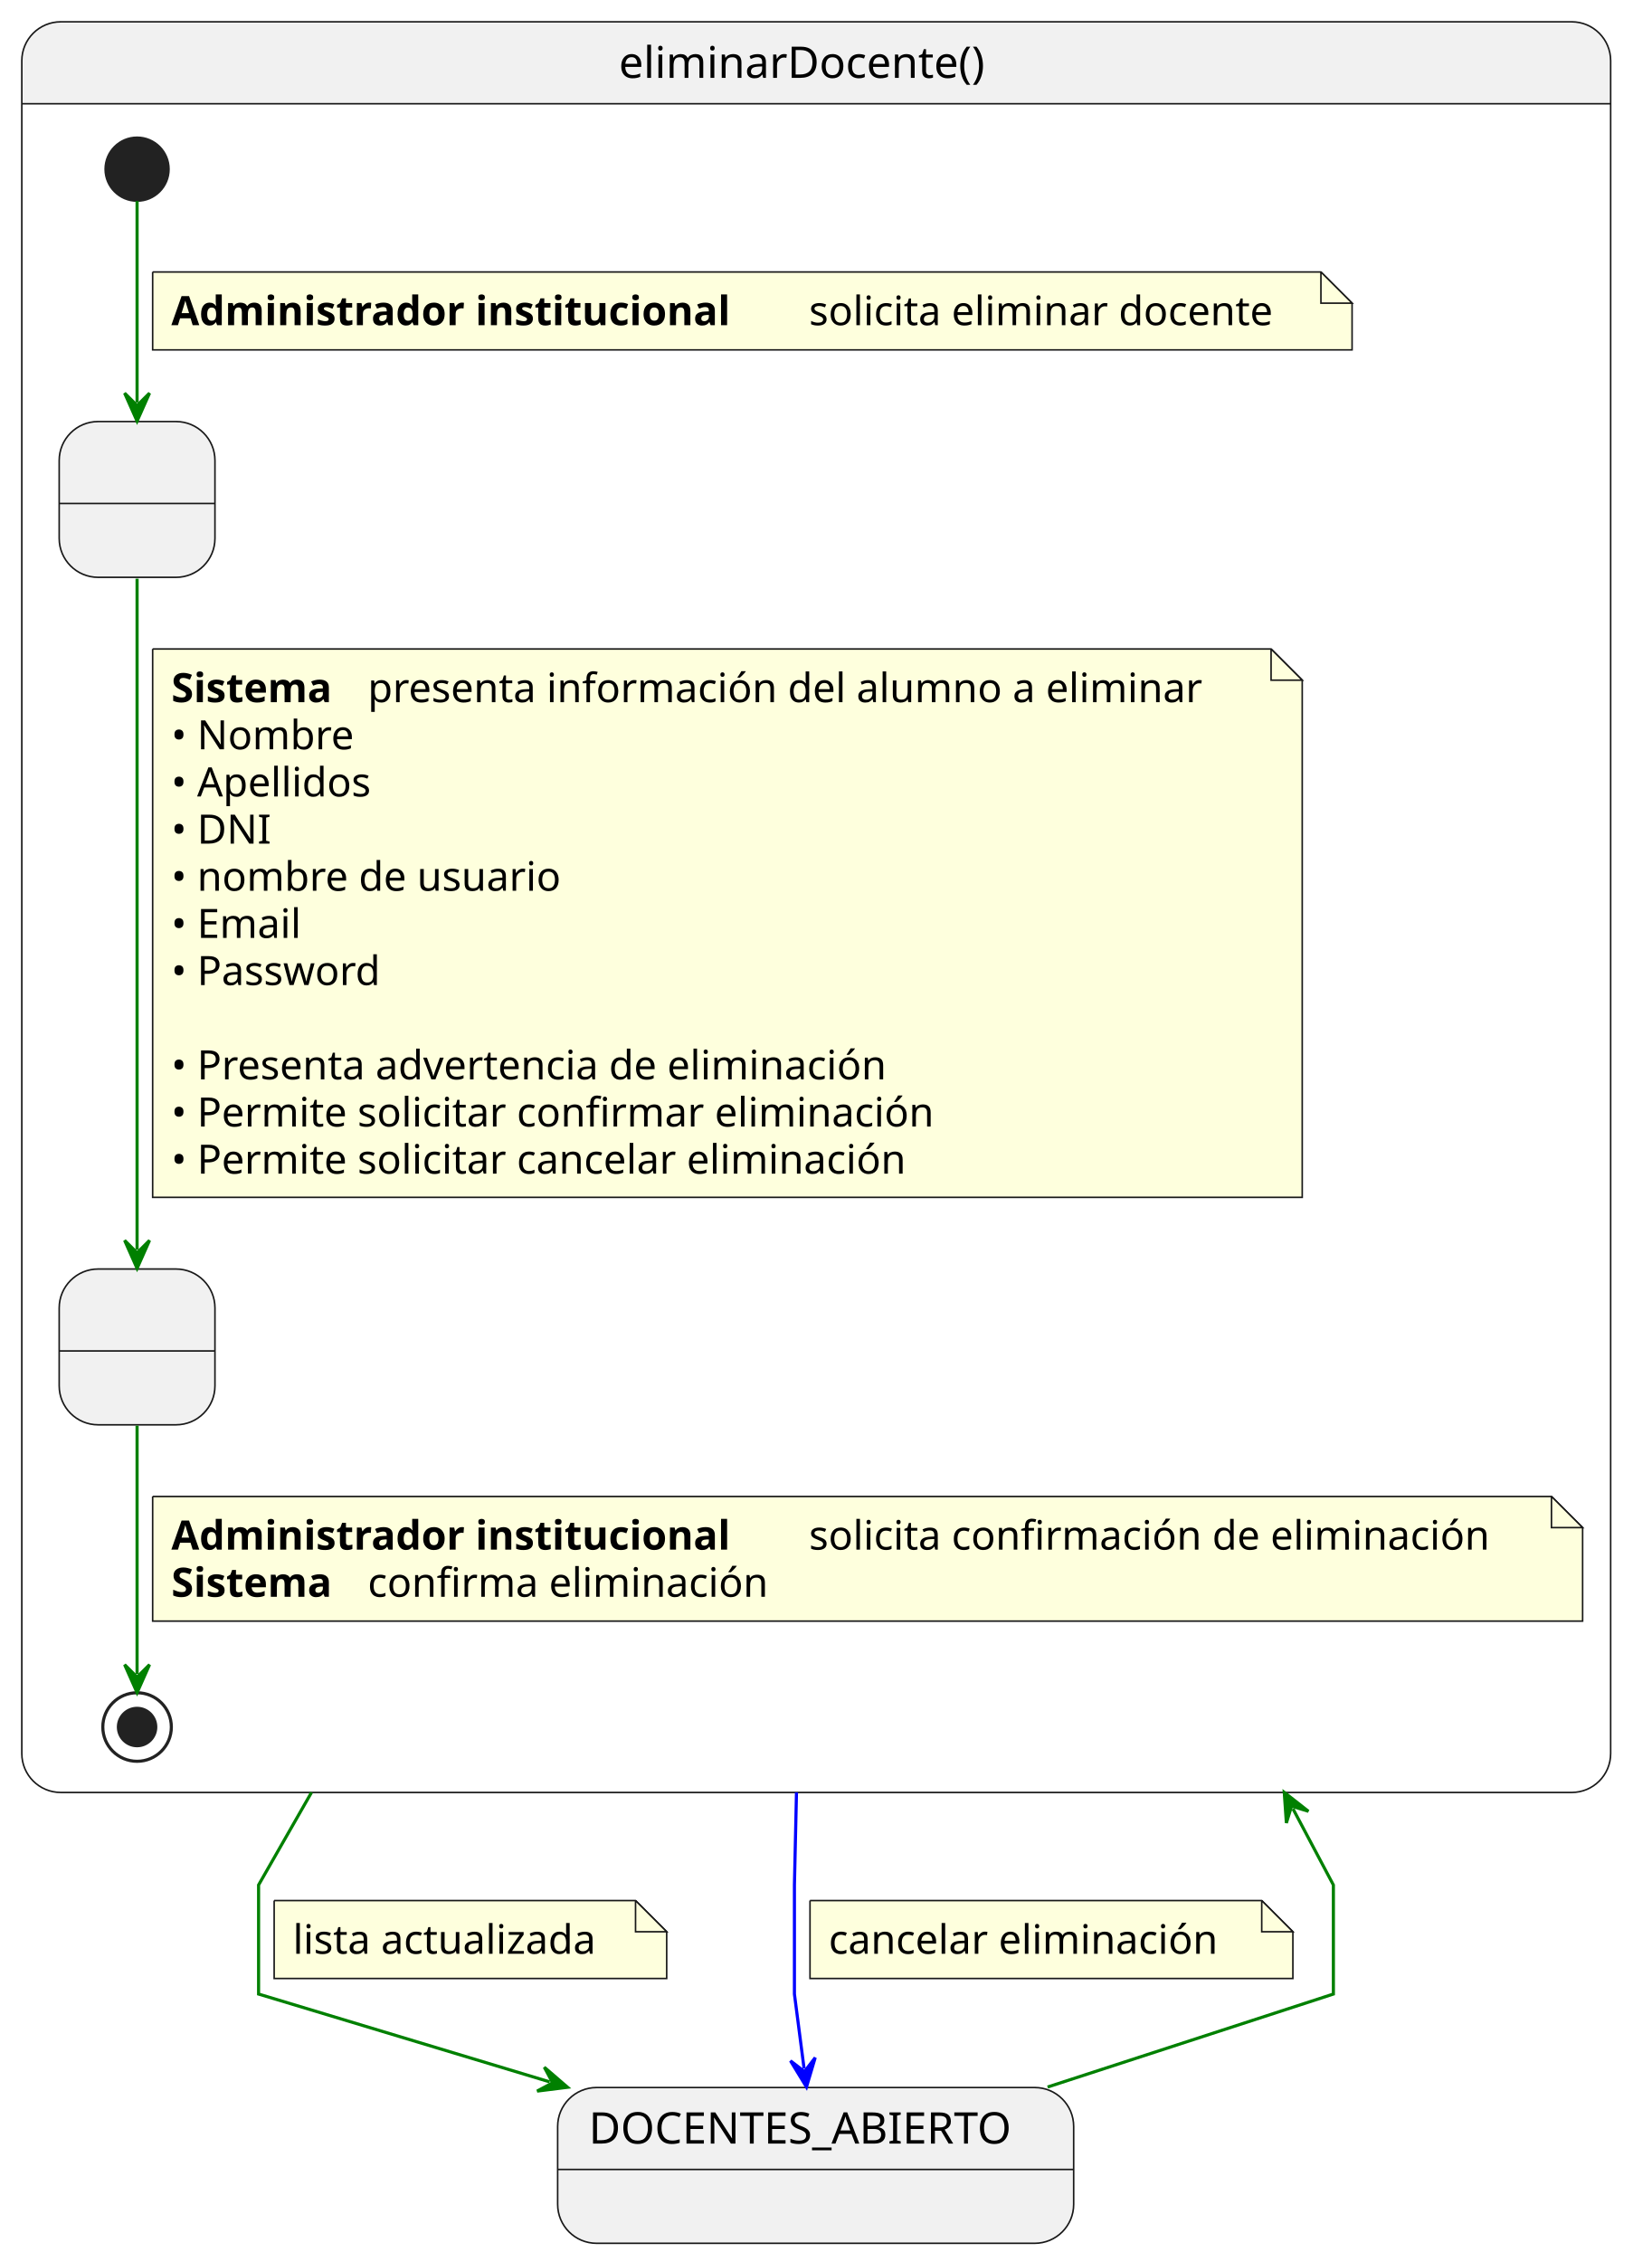
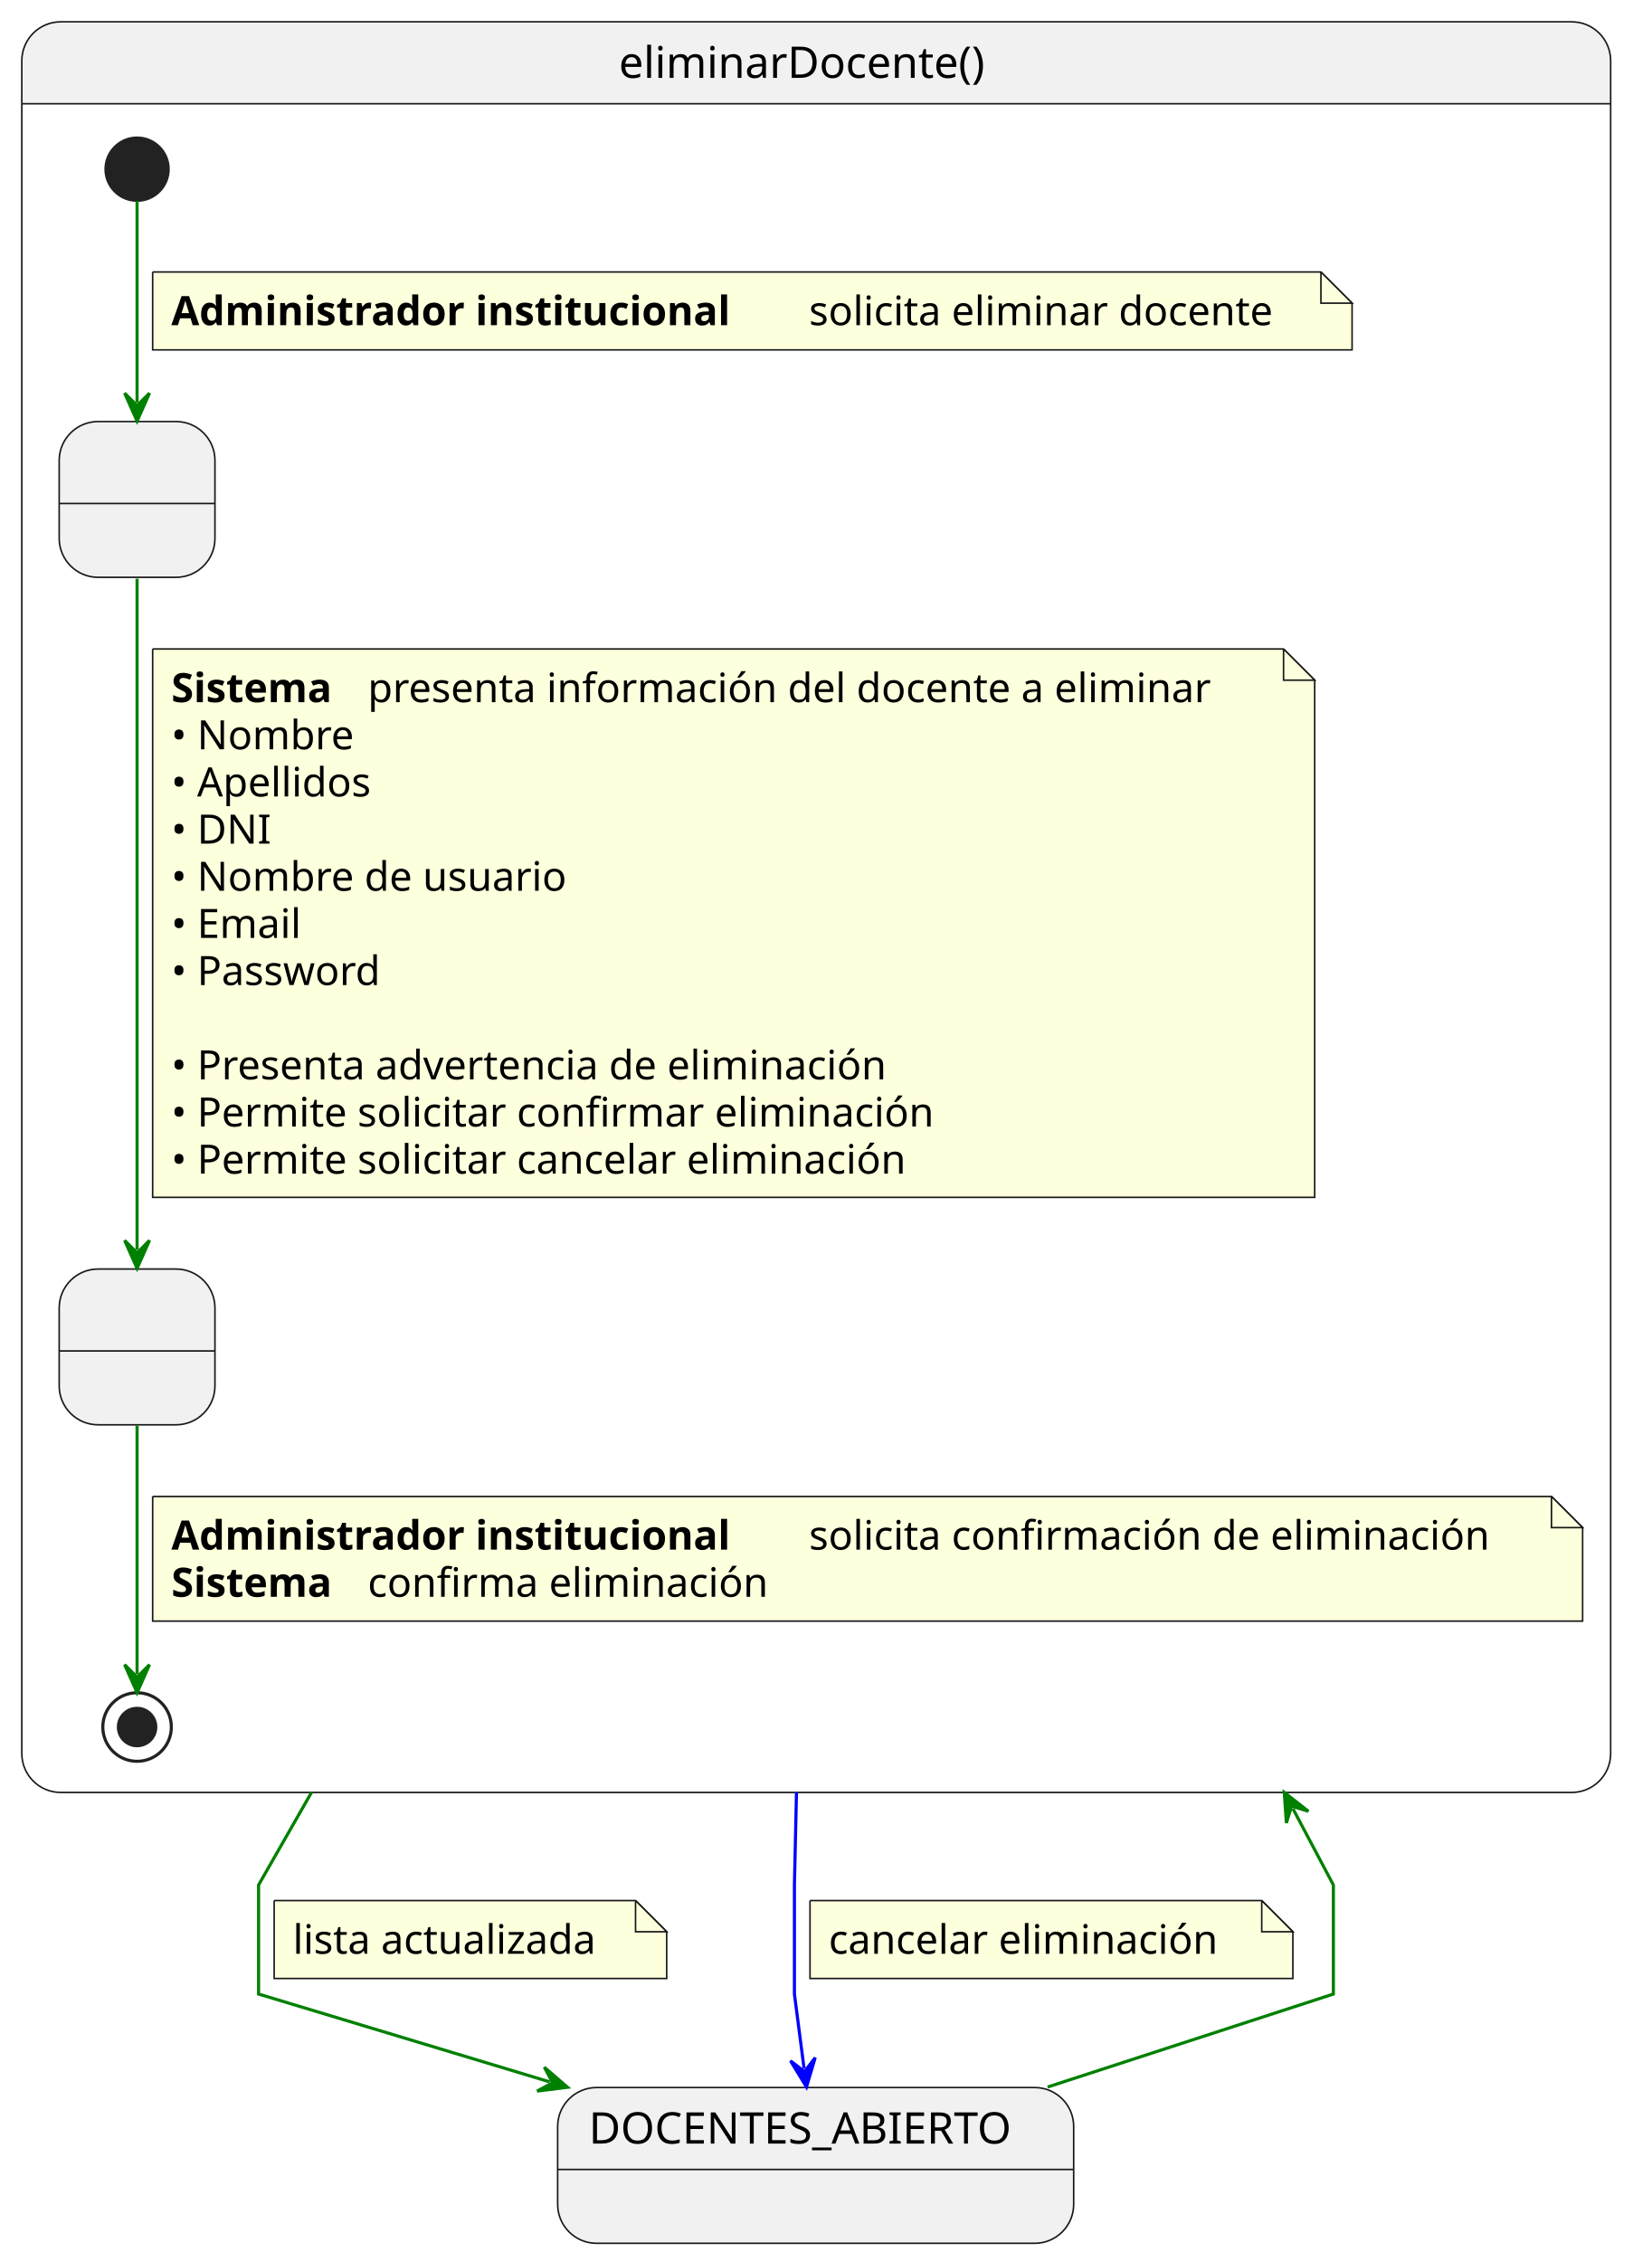
<svg xmlns="http://www.w3.org/2000/svg" contentStyleType="text/css" data-diagram-type="STATE" height="726px" preserveAspectRatio="none" style="width:530px;height:726px;background:#FFFFFF;" version="1.1" viewBox="0 0 530 726" width="530px" zoomAndPan="magnify">
  <defs />
  <g>
    <path d="M19.5,7 L504.5,7 A12.5,12.5 0 0 1 517,19.5 L517,33.297 L7,33.297 L7,19.5 A12.5,12.5 0 0 1 19.5,7" fill="#F1F1F1" />
    <rect fill="none" height="568.297" rx="12.5" ry="12.5" style="stroke:#181818;stroke-width:0.5;" width="510" x="7" y="7" />
    <line style="stroke:#181818;stroke-width:0.5;" x1="7" x2="517" y1="33.297" y2="33.297" />
    <text fill="#000000" font-family="sans-serif" font-size="14" lengthAdjust="spacing" textLength="126.684" x="198.658" y="24.995">eliminarDocente()</text>
    <g id="eliminarDocente.ConfirmandoEliminacion">
      <rect fill="#F1F1F1" height="50" rx="12.5" ry="12.5" style="stroke:#181818;stroke-width:0.5;" width="50" x="19" y="135.297" />
      <line style="stroke:#181818;stroke-width:0.5;" x1="19" x2="69" y1="161.594" y2="161.594" />
      <text fill="#000000" font-family="sans-serif" font-size="14" lengthAdjust="spacing" textLength="4.45" x="41.775" y="153.292"> </text>
    </g>
    <g id="eliminarDocente.EliminandoDocente">
      <rect fill="#F1F1F1" height="50" rx="12.5" ry="12.5" style="stroke:#181818;stroke-width:0.5;" width="50" x="19" y="407.297" />
      <line style="stroke:#181818;stroke-width:0.5;" x1="19" x2="69" y1="433.594" y2="433.594" />
      <text fill="#000000" font-family="sans-serif" font-size="14" lengthAdjust="spacing" textLength="4.45" x="41.775" y="425.292"> </text>
    </g>
    <ellipse cx="44" cy="54.297" fill="#222222" rx="10" ry="10" style="stroke:#222222;stroke-width:1;" />
    <ellipse cx="44" cy="554.297" fill="none" rx="11" ry="11" style="stroke:#222222;stroke-width:1;" />
    <ellipse cx="44" cy="554.297" fill="#222222" rx="6" ry="6" style="stroke:#222222;stroke-width:1;" />
    <g class="link" data-entity-1=".start.eliminarDocente" data-entity-2="ConfirmandoEliminacion" data-source-line="8" data-uid="lnk3" id="link_.start.eliminarDocente_ConfirmandoEliminacion">
      <path d="M44,64.527 C44,80.237 44,106.657 44,129.167" fill="none" id="*start*eliminarDocente-to-ConfirmandoEliminacion" style="stroke:#008000;stroke-width:1;" />
      <polygon fill="#008000" points="44,135.167,48,126.167,44,130.167,40,126.167,44,135.167" style="stroke:#008000;stroke-width:1;" />
      <path d="M49,87.297 L49,112.297 L434,112.297 L434,97.297 L424,87.297 L49,87.297" fill="#FEFFDD" style="stroke:#181818;stroke-width:0.5;" />
      <path d="M424,87.297 L424,97.297 L434,97.297 L424,87.297" fill="#FEFFDD" style="stroke:#181818;stroke-width:0.5;" />
      <text fill="#000000" font-family="sans-serif" font-size="13" font-weight="bold" lengthAdjust="spacing" textLength="200.554" x="55" y="104.364">Administrador institucional</text>
      <text fill="#000000" font-family="sans-serif" font-size="13" lengthAdjust="spacing" textLength="159.77" x="259.687" y="104.364">solicita eliminar docente</text>
    </g>
    <g class="link" data-entity-1="ConfirmandoEliminacion" data-entity-2="EliminandoDocente" data-source-line="13" data-uid="lnk4" id="link_ConfirmandoEliminacion_EliminandoDocente">
      <path d="M44,185.737 C44,237.137 44,349.927 44,401.107" fill="none" id="ConfirmandoEliminacion-to-EliminandoDocente" style="stroke:#008000;stroke-width:1;" />
      <polygon fill="#008000" points="44,407.107,48,398.107,44,402.107,40,398.107,44,407.107" style="stroke:#008000;stroke-width:1;" />
-       <path d="M49,208.297 L49,384.297 L418,384.297 L418,218.297 L408,208.297 L49,208.297" fill="#FEFFDD" style="stroke:#181818;stroke-width:0.5;" />
-       <path d="M408,208.297 L408,218.297 L418,218.297 L408,208.297" fill="#FEFFDD" style="stroke:#181818;stroke-width:0.5;" />
+       <path d="M49,208.297 L49,384.297 L422,384.297 L422,218.297 L412,208.297 L49,208.297" fill="#FEFFDD" style="stroke:#181818;stroke-width:0.5;" />
+       <path d="M412,208.297 L412,218.297 L422,218.297 L412,208.297" fill="#FEFFDD" style="stroke:#181818;stroke-width:0.5;" />
      <text fill="#000000" font-family="sans-serif" font-size="13" font-weight="bold" lengthAdjust="spacing" textLength="58.906" x="55" y="225.364">Sistema</text>
-       <text fill="#000000" font-family="sans-serif" font-size="13" lengthAdjust="spacing" textLength="285.188" x="118.039" y="225.364">presenta información del alumno a eliminar</text>
+       <text fill="#000000" font-family="sans-serif" font-size="13" lengthAdjust="spacing" textLength="289.199" x="118.039" y="225.364">presenta información del docente a eliminar</text>
      <text fill="#000000" font-family="sans-serif" font-size="13" lengthAdjust="spacing" textLength="63.737" x="55" y="240.497">• Nombre</text>
      <text fill="#000000" font-family="sans-serif" font-size="13" lengthAdjust="spacing" textLength="70.757" x="55" y="255.629">• Apellidos</text>
      <text fill="#000000" font-family="sans-serif" font-size="13" lengthAdjust="spacing" textLength="35.369" x="55" y="270.762">• DNI</text>
-       <text fill="#000000" font-family="sans-serif" font-size="13" lengthAdjust="spacing" textLength="134.894" x="55" y="285.895">• nombre de usuario</text>
+       <text fill="#000000" font-family="sans-serif" font-size="13" lengthAdjust="spacing" textLength="136.379" x="55" y="285.895">• Nombre de usuario</text>
      <text fill="#000000" font-family="sans-serif" font-size="13" lengthAdjust="spacing" textLength="47.868" x="55" y="301.028">• Email</text>
      <text fill="#000000" font-family="sans-serif" font-size="13" lengthAdjust="spacing" textLength="73.335" x="55" y="316.161">• Password</text>
      <text fill="#000000" font-family="sans-serif" font-size="13" lengthAdjust="spacing" textLength="4.132" x="55" y="331.293"> </text>
      <text fill="#000000" font-family="sans-serif" font-size="13" lengthAdjust="spacing" textLength="249.672" x="55" y="346.426">• Presenta advertencia de eliminación</text>
      <text fill="#000000" font-family="sans-serif" font-size="13" lengthAdjust="spacing" textLength="263.371" x="55" y="361.559">• Permite solicitar confirmar eliminación</text>
      <text fill="#000000" font-family="sans-serif" font-size="13" lengthAdjust="spacing" textLength="255.944" x="55" y="376.692">• Permite solicitar cancelar eliminación</text>
    </g>
    <g class="link" data-entity-1="EliminandoDocente" data-entity-2=".end.eliminarDocente" data-source-line="28" data-uid="lnk6" id="link_EliminandoDocente_.end.eliminarDocente">
      <path d="M44,457.577 C44,483.877 44,518.567 44,537.277" fill="none" id="EliminandoDocente-to-*end*eliminarDocente" style="stroke:#008000;stroke-width:1;" />
      <polygon fill="#008000" points="44,543.277,48,534.277,44,538.277,40,534.277,44,543.277" style="stroke:#008000;stroke-width:1;" />
      <path d="M49,480.297 L49,520.297 L508,520.297 L508,490.297 L498,480.297 L49,480.297" fill="#FEFFDD" style="stroke:#181818;stroke-width:0.5;" />
      <path d="M498,480.297 L498,490.297 L508,490.297 L498,480.297" fill="#FEFFDD" style="stroke:#181818;stroke-width:0.5;" />
      <text fill="#000000" font-family="sans-serif" font-size="13" font-weight="bold" lengthAdjust="spacing" textLength="200.554" x="55" y="497.364">Administrador institucional</text>
      <text fill="#000000" font-family="sans-serif" font-size="13" lengthAdjust="spacing" textLength="233.53" x="259.687" y="497.364">solicita confirmación de eliminación</text>
      <text fill="#000000" font-family="sans-serif" font-size="13" font-weight="bold" lengthAdjust="spacing" textLength="58.906" x="55" y="512.497">Sistema</text>
      <text fill="#000000" font-family="sans-serif" font-size="13" lengthAdjust="spacing" textLength="136.291" x="118.039" y="512.497">confirma eliminación</text>
    </g>
    <g id="DOCENTES_ABIERTO">
      <rect fill="#F1F1F1" height="50" rx="12.5" ry="12.5" style="stroke:#181818;stroke-width:0.5;" width="165.633" x="179" y="670" />
      <line style="stroke:#181818;stroke-width:0.5;" x1="179" x2="344.633" y1="696.297" y2="696.297" />
      <text fill="#000000" font-family="sans-serif" font-size="14" lengthAdjust="spacing" textLength="145.633" x="189" y="687.995">DOCENTES_ABIERTO</text>
    </g>
    <g class="link" data-entity-1="DOCENTES_ABIERTO" data-entity-2="eliminarDocente" data-source-line="35" data-uid="lnk8" id="link_DOCENTES_ABIERTO_eliminarDocente">
      <path d="M336.26,669.84 C380.46,655.47 428,640 428,640 C428,640 428,605 428,605 C428,605 424.792,598.95 415.042,580.57" fill="none" id="DOCENTES_ABIERTO-to-eliminarDocente" style="stroke:#008000;stroke-width:1;" />
      <polygon fill="#008000" points="412.23,575.27,412.914,585.095,414.573,579.687,419.981,581.346,412.23,575.27" style="stroke:#008000;stroke-width:1;" />
    </g>
    <g class="link" data-entity-1="eliminarDocente" data-entity-2="DOCENTES_ABIERTO" data-source-line="37" data-uid="lnk9" id="link_eliminarDocente_DOCENTES_ABIERTO">
      <path d="M100,575.27 C89.49,593.65 83,605 83,605 C83,605 83,640 83,640 C83,640 128.706,653.787 176.436,668.187" fill="none" id="eliminarDocente-to-DOCENTES_ABIERTO" style="stroke:#008000;stroke-width:1;" />
      <polygon fill="#008000" points="182.18,669.92,174.719,663.491,177.393,668.476,172.408,671.15,182.18,669.92" style="stroke:#008000;stroke-width:1;" />
      <path d="M88,610 L88,635 L214,635 L214,620 L204,610 L88,610" fill="#FEFFDD" style="stroke:#181818;stroke-width:0.5;" />
      <path d="M204,610 L204,620 L214,620 L204,610" fill="#FEFFDD" style="stroke:#181818;stroke-width:0.5;" />
      <text fill="#000000" font-family="sans-serif" font-size="13" lengthAdjust="spacing" textLength="105.841" x="94" y="627.067">lista actualizada</text>
    </g>
    <g class="link" data-entity-1="eliminarDocente" data-entity-2="DOCENTES_ABIERTO" data-source-line="42" data-uid="lnk10" id="link_eliminarDocente_DOCENTES_ABIERTO">
      <path d="M255.66,575.27 C255.25,593.65 255,605 255,605 C255,605 255,640 255,640 C255,640 256.226,649.52 258.096,663.89" fill="none" id="eliminarDocente-to-DOCENTES_ABIERTO-1" style="stroke:#0000FF;stroke-width:1;" />
      <polygon fill="#0000FF" points="258.87,669.84,261.675,660.399,258.225,664.882,253.742,661.431,258.87,669.84" style="stroke:#0000FF;stroke-width:1;" />
      <path d="M260,610 L260,635 L415,635 L415,620 L405,610 L260,610" fill="#FEFFDD" style="stroke:#181818;stroke-width:0.5;" />
      <path d="M405,610 L405,620 L415,620 L405,610" fill="#FEFFDD" style="stroke:#181818;stroke-width:0.5;" />
      <text fill="#000000" font-family="sans-serif" font-size="13" lengthAdjust="spacing" textLength="134.208" x="266" y="627.067">cancelar eliminación</text>
    </g>
  </g>
</svg>
